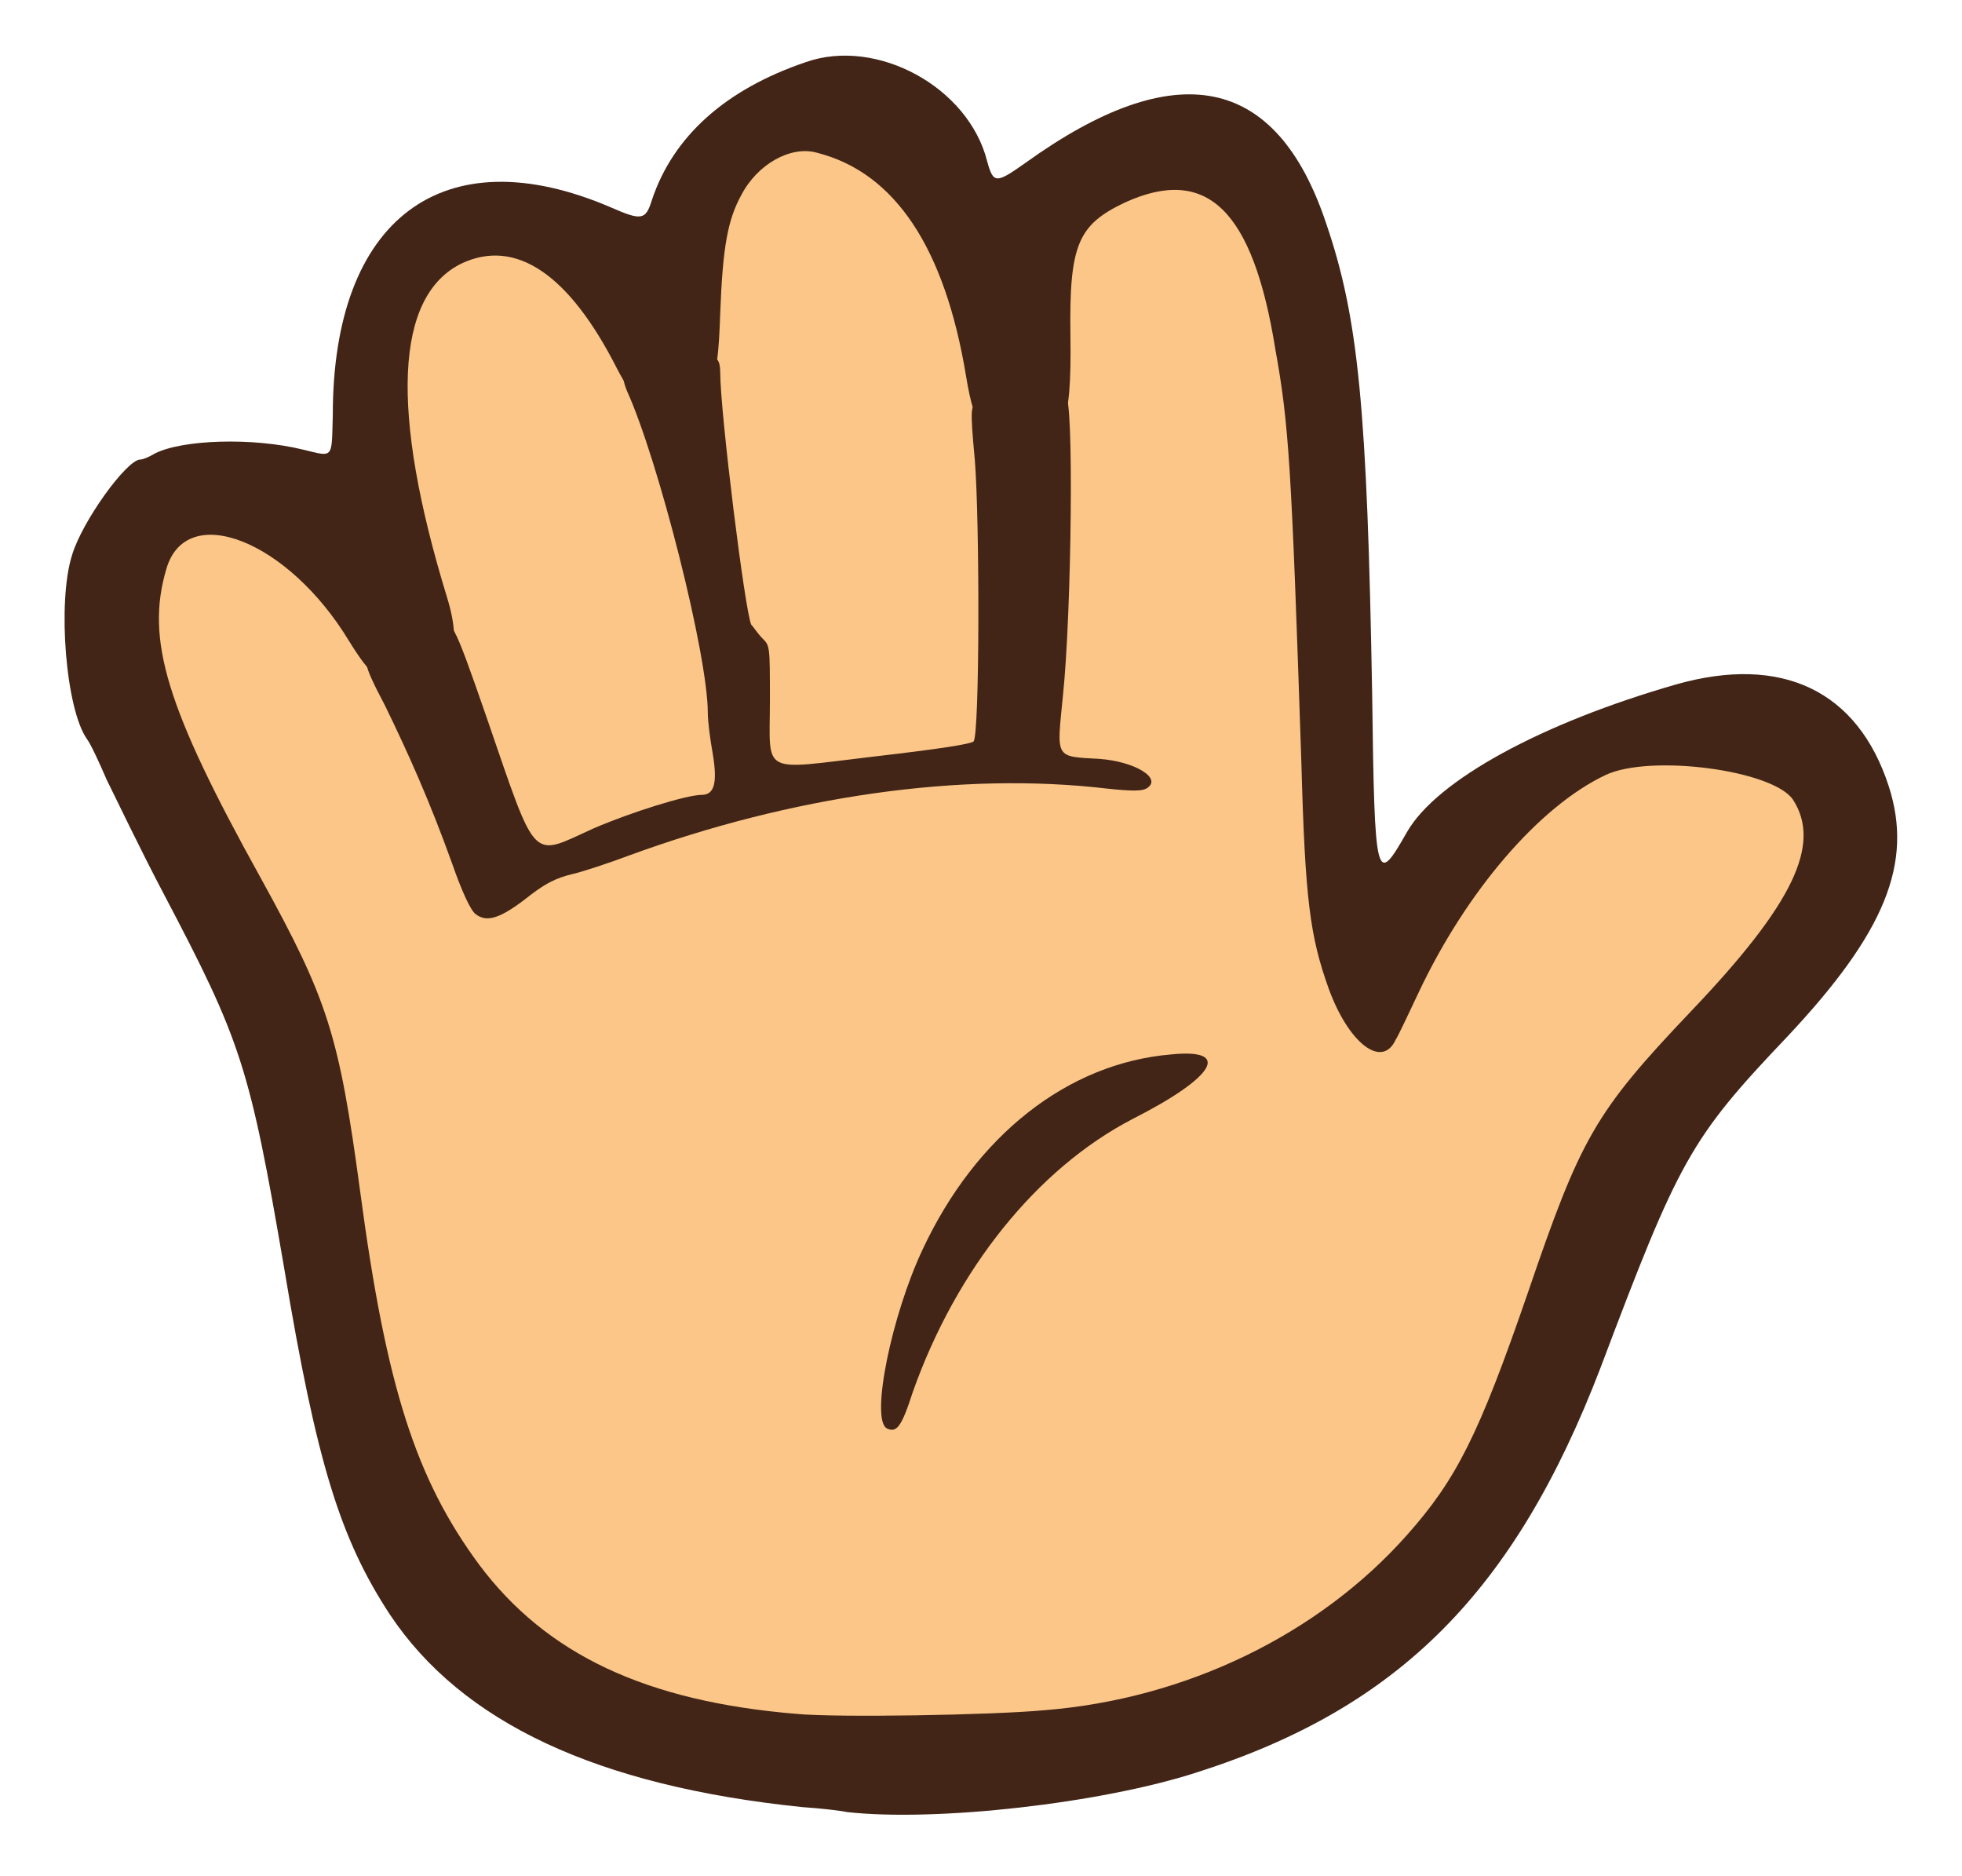
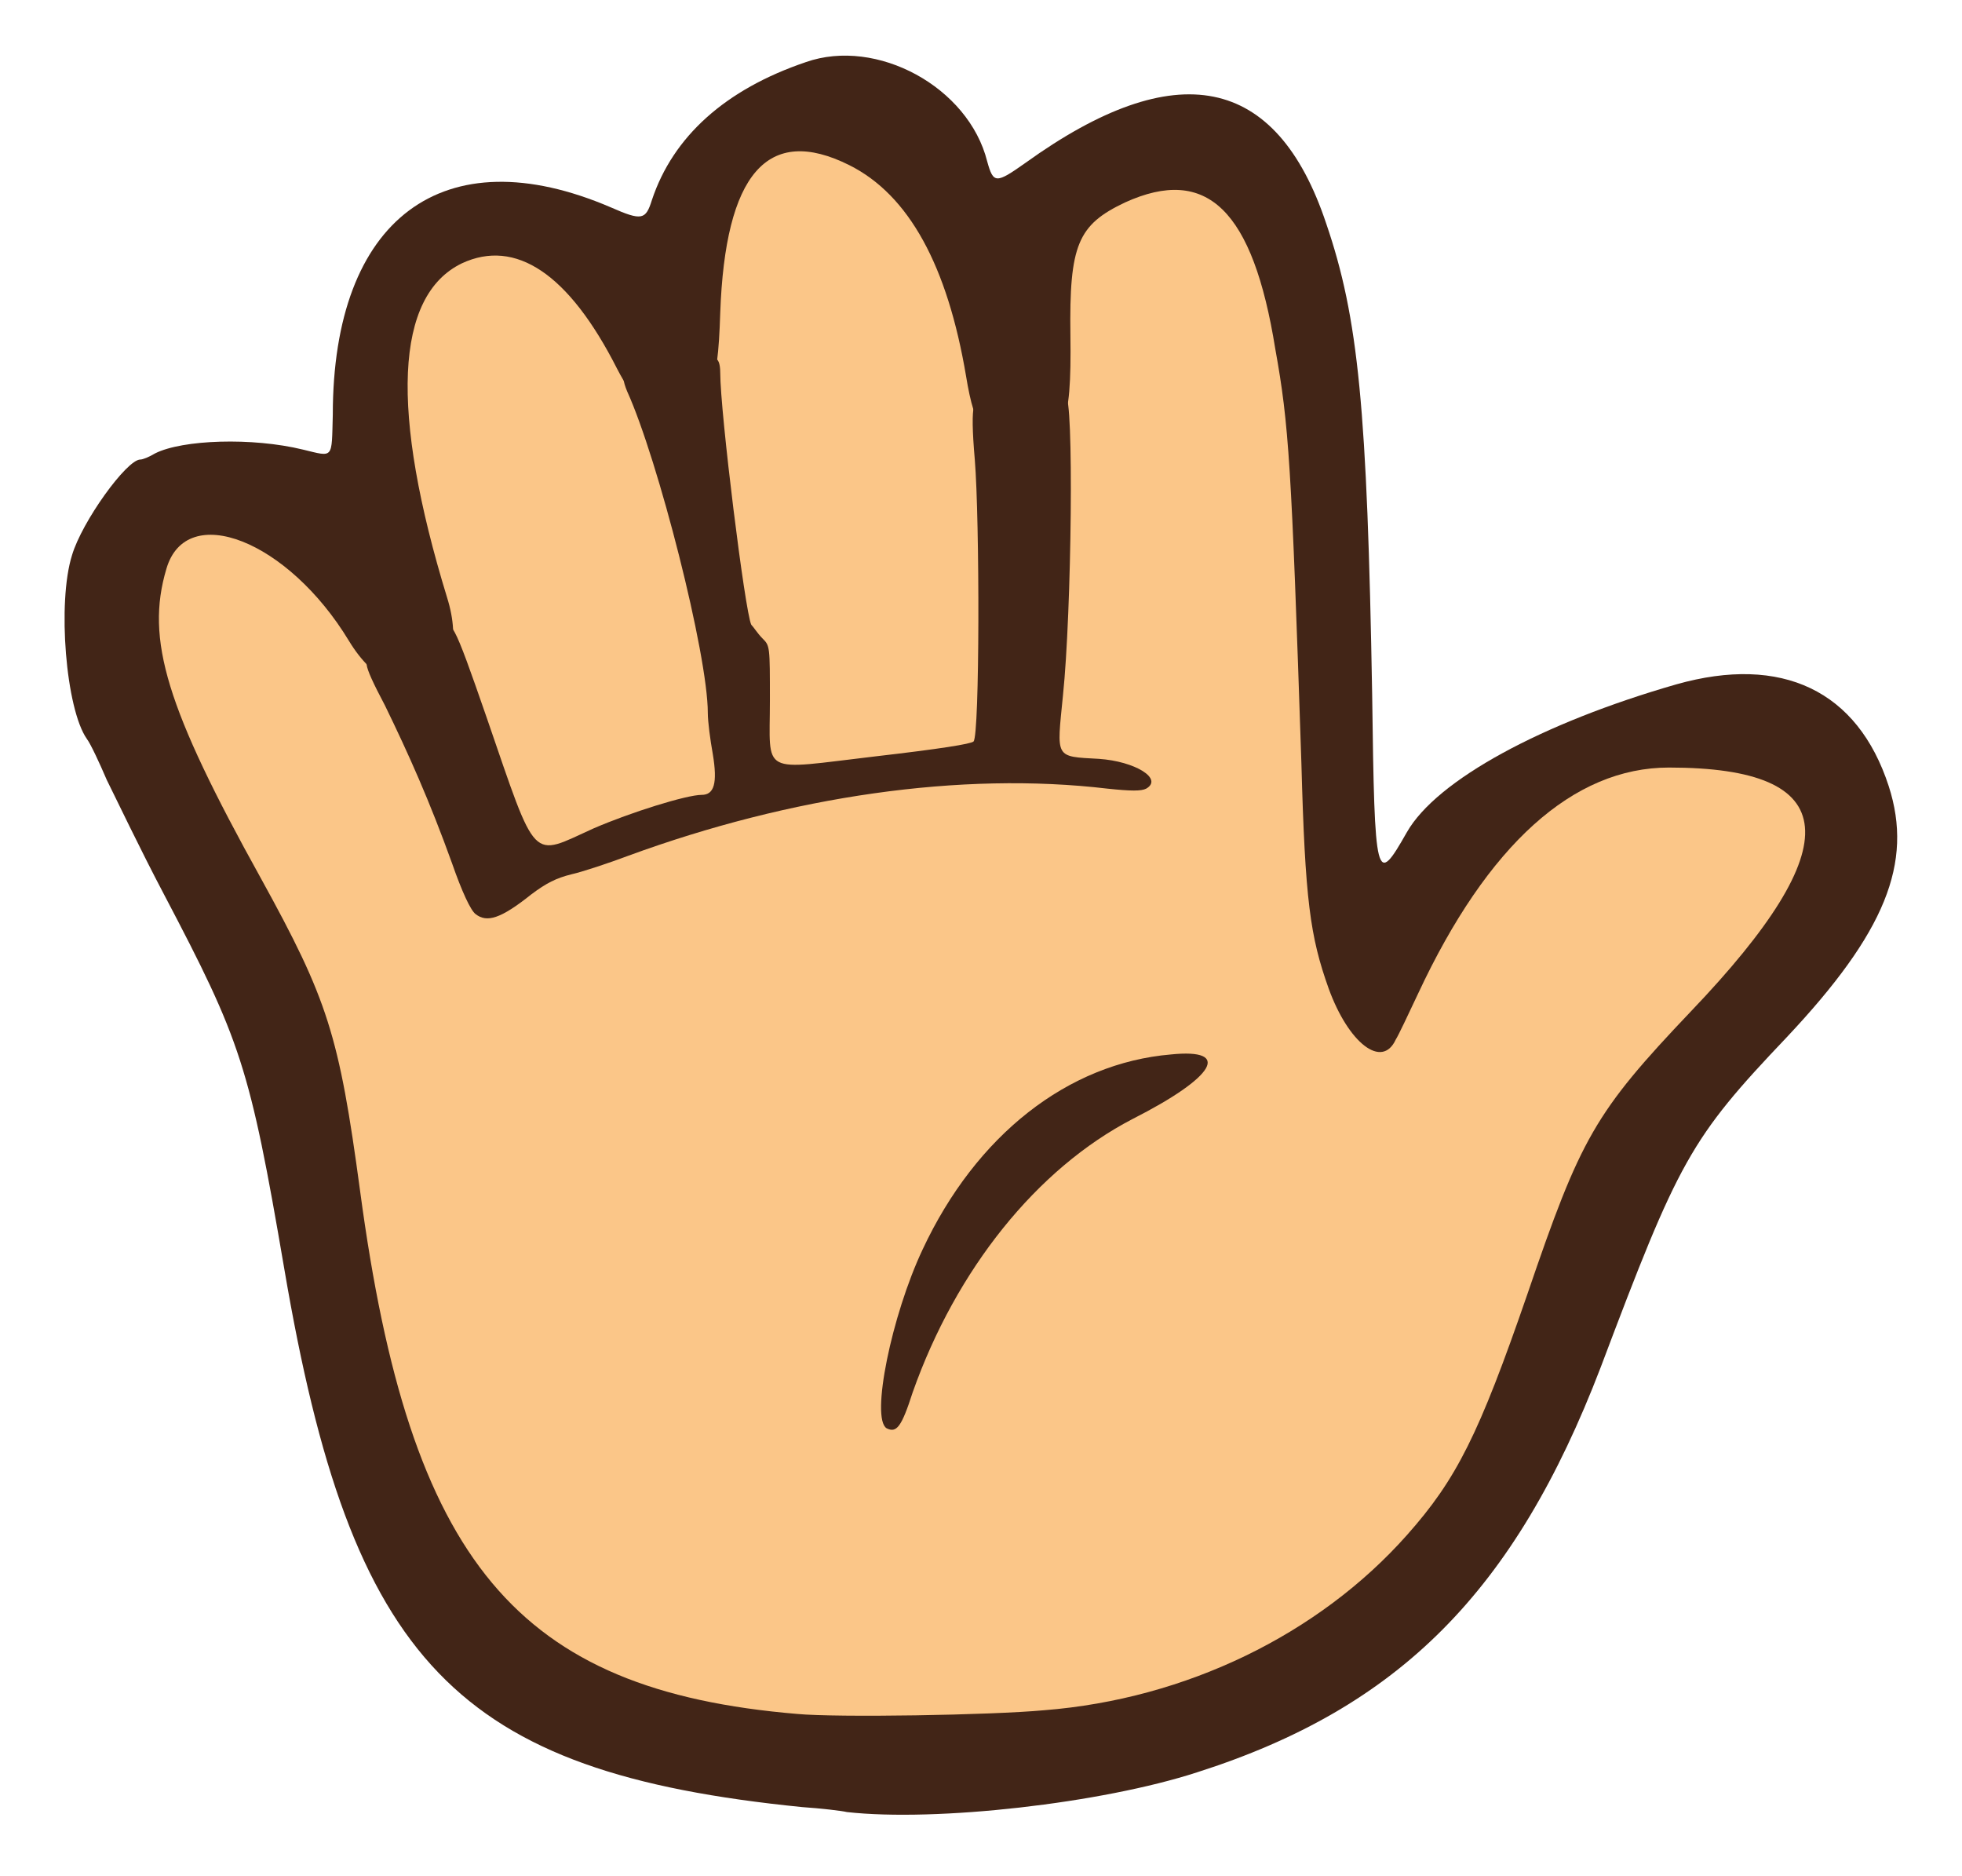
<svg xmlns="http://www.w3.org/2000/svg" viewBox="0 0 158 151" width="158" height="151">
-   <path class="c-outline" fill="#422517" d="M68.2 145.9C67.8 145.8 66.1 145.6 64.6 145.5C48.1 143.8 37.2 138.7 31.4 130C27.4 123.9 25.5 117.8 22.9 102.2C20.1 85.8 19.4 83.8 13.2 72C11.3 68.4 9.3 64.2 8.6 62.8C8 61.4 7.3 59.9 7 59.5C5.3 57.1 4.6 48.5 5.8 44.7C6.6 42 10.2 37 11.3 37C11.5 37 12 36.8 12.5 36.5C14.7 35.4 20.3 35.2 24.4 36.2C26.9 36.8 26.7 37 26.8 33.4C26.8 17.6 35.7 10.9 49.2 16.7C51.7 17.8 52 17.7 52.5 16.1C54.2 11 58.4 7.2 64.9 5C70.6 3 78 7 79.5 13C80 14.8 80.2 14.8 82.6 13.1C94.7 4.4 102.8 6 106.8 18C109.4 25.6 110.1 32.9 110.5 55.9C110.7 71.1 110.8 71.4 113.3 67C115.7 62.8 124.2 58.2 135 55.1C143.5 52.7 149.6 55.6 152.1 63.3C154.1 69.5 151.8 75.1 143.9 83.5C136.1 91.7 135.2 93.4 128.9 110.1C122 128.1 112.7 137.5 96.4 142.7C88.7 145.2 75.4 146.7 68.2 145.9Z" />
-   <path class="c-skin" fill="#fbc688" d="M64.2 138C52 137 44 133.2 38.6 126C33.5 119.1 31.1 111.7 29 95.9C27.3 83.3 26.4 80.5 21 70.7C13.4 57 11.7 51.5 13.4 45.8C15 40.3 23.2 43.5 28.1 51.6C29.9 54.5 30.6 55 32.6 55C36.2 55 37.4 52.6 36 48.1C31.4 33.1 31.8 23.8 37.2 21.2C41.5 19.2 45.8 22 49.7 29.7C51 32.2 51.8 32.8 53.9 32.8C57.2 32.8 57.8 31.6 58 25.2C58.2 19.9 58.6 17.7 59.7 15.7C61 13.2 63.7 11.7 65.8 12.3C72.1 13.9 76.1 20 77.8 30.3C78.5 34.6 79.4 35.8 82.1 35.8C85.7 35.8 86.3 34.4 86.2 27C86.1 19.7 86.8 18.1 90.6 16.3C97.2 13.3 100.9 16.9 102.7 28.1C103.8 34.2 104 37.4 104.8 61.4C105.1 72.5 105.5 75.4 107 79.6C108.6 84 111.3 86.1 112.4 83.7C112.6 83.4 113.4 81.7 114.2 80C118.1 71.7 124 64.9 129.3 62.4C132.9 60.7 142.8 62 144.4 64.4C146.7 68 144.4 72.8 136.2 81.4C128.4 89.6 127.3 91.6 123 104.2C119.1 115.5 117.3 119.1 113.3 123.6C106.2 131.6 95.5 136.8 84.1 137.7C79.8 138.1 67.4 138.3 64.2 138Z" />
-   <path class="c-outline" fill="#422517" d="M38.3 73.6C37.9 73.3 37.2 71.8 36.4 69.5C34.6 64.5 32.9 60.7 31 56.8C29.1 53.2 29.1 52.7 30.6 53.5C33 54.7 35.1 53.9 35.7 51.4C36.2 49.4 36.5 50 39.2 57.8C43.3 69.7 42.7 69 47.8 66.7C50.8 65.4 55.3 64 56.5 64C57.5 64 57.8 63.1 57.4 60.7C57.2 59.6 57 58.1 57 57.4C57 52.7 53 37 50.5 31.5C49.8 29.8 50.4 29.6 51.8 31C53.3 32.5 55.8 31.9 56.7 30C57.3 28.5 58 28.5 58 30C58 33.2 60 49.3 60.5 50.3C60.7 50.5 61 51 61.4 51.4C62 52 62 52 62 56.4C62 62.5 61.1 62 70.5 60.9C75.7 60.3 78.2 59.9 78.4 59.7C78.9 59.2 78.9 41.9 78.5 37C78.1 32.8 78.2 32.5 78.7 32.7C79 32.7 79.3 33.1 79.5 33.4C80.6 35.5 83.9 35.2 84.9 33C85.1 32.5 85.6 32 85.8 31.9C86.5 31.7 86.3 49.3 85.6 56C85.1 61.1 84.9 60.9 88.5 61.1C91.4 61.3 93.7 62.7 92.3 63.5C91.9 63.7 91.1 63.7 89.2 63.5C77.4 62.1 63.7 64.1 50.6 68.9C49 69.5 46.9 70.2 46 70.4C44.8 70.7 44 71.1 42.8 72C40.3 74 39.2 74.3 38.3 73.6Z" />
+   <path class="c-outline" fill="#422517" d="M68.2 145.9C67.8 145.8 66.1 145.6 64.6 145.5C36.7 142.7 28.3 133.9 22.9 102.2C20.1 85.8 19.4 83.8 13.2 72C11.3 68.4 9.3 64.2 8.6 62.8C8 61.4 7.3 59.9 7 59.5C5.3 57.1 4.6 48.5 5.8 44.7C6.6 42 10.2 37 11.3 37C11.5 37 12 36.8 12.5 36.5C14.7 35.4 20.3 35.2 24.4 36.2C26.9 36.8 26.7 37 26.8 33.4C26.8 17.6 35.7 10.9 49.2 16.7C51.7 17.8 52 17.7 52.5 16.1C54.2 11 58.4 7.2 64.9 5C70.6 3 78 7 79.5 13C80 14.8 80.2 14.8 82.6 13.1C94.7 4.4 102.8 6 106.8 18C109.4 25.6 110.1 32.9 110.5 55.9C110.7 71.1 110.8 71.4 113.3 67C115.7 62.8 124.2 58.2 135 55.1C143.5 52.7 149.6 55.6 152.1 63.3C154.1 69.5 151.8 75.1 143.9 83.5C136.1 91.7 135.2 93.4 128.9 110.1C122 128.1 112.7 137.5 96.4 142.7C88.7 145.2 75.4 146.7 68.2 145.9Z" />
+   <path class="c-skin" fill="#fbc688" d="M64.2 138C41.6 136.1 33 125.8 29 95.9C27.3 83.3 26.4 80.5 21 70.7C13.4 57 11.7 51.5 13.4 45.8C15 40.3 23.2 43.5 28.1 51.6C32.1 58.2 38.3 55.4 36 48.1C31.4 33.1 31.8 23.8 37.2 21.2C41.5 19.2 45.8 22 49.7 29.7C51 32.2 51.8 32.8 53.9 32.8C57.2 32.8 57.8 31.6 58 25.2C58.4 14 61.8 10 68.4 13.3C73.2 15.7 76.3 21.4 77.8 30.3C78.5 34.6 79.4 35.8 82.1 35.8C85.7 35.8 86.3 34.4 86.2 27C86.1 19.7 86.8 18.1 90.6 16.3C97.2 13.3 100.9 16.9 102.7 28.1C103.8 34.2 104 37.4 104.8 61.4C105.1 72.5 105.5 75.4 107 79.6C108.6 84 111.3 86.1 112.4 83.7C112.6 83.4 113.4 81.7 114.2 80C119.8 68 126.7 61.8 134.4 61.8C148.4 61.8 149 68 136.2 81.4C128.4 89.6 127.3 91.6 123 104.2C119.1 115.5 117.3 119.1 113.3 123.6C106.2 131.6 95.5 136.8 84.1 137.7C79.8 138.1 67.4 138.3 64.2 138Z" />
+   <path class="c-outline" fill="#422517" d="M38.3 73.6C37.9 73.3 37.2 71.8 36.4 69.5C34.6 64.5 32.9 60.7 31 56.8C29.1 53.2 29.1 52.7 30.6 53.5C33 54.7 35.1 53.9 35.7 51.4C36.2 49.4 36.5 50 39.2 57.8C43.3 69.7 42.7 69 47.8 66.7C50.8 65.4 55.3 64 56.5 64C57.5 64 57.8 63.1 57.4 60.7C57.2 59.6 57 58.1 57 57.4C57 52.7 53 37 50.5 31.5C49.8 29.8 50.4 29.6 51.8 31C53.3 32.5 55.8 31.9 56.7 30C57.3 28.5 58 28.5 58 30C58 33.2 60 49.3 60.5 50.3C60.7 50.5 61 51 61.4 51.4C62 52 62 52 62 56.4C62 62.5 61.1 62 70.5 60.9C75.7 60.3 78.2 59.9 78.4 59.7C78.9 59.2 78.9 41.9 78.5 37C78.1 32.4 78.4 31.3 79.5 33.4C80.6 35.5 83.9 35.2 84.9 33C85.1 32.5 85.6 32 85.8 31.9C86.5 31.7 86.3 49.3 85.6 56C85.1 61.1 84.9 60.9 88.5 61.1C91.4 61.3 93.7 62.7 92.3 63.5C91.9 63.7 91.1 63.7 89.2 63.5C77.4 62.1 63.7 64.1 50.6 68.9C49 69.5 46.9 70.2 46 70.4C44.8 70.7 44 71.1 42.8 72C40.3 74 39.2 74.3 38.3 73.6Z" />
  <path class="c-outline" fill="#422517" d="M71.4 115C70.1 114.2 71.8 105.9 74.3 100.6C78.6 91.4 86 85.6 94.3 84.9C99.2 84.4 97.9 86.7 91.2 90.1C83.5 94.1 77 102.2 73.5 112.1C72.6 114.9 72.2 115.4 71.4 115Z" />
</svg>
